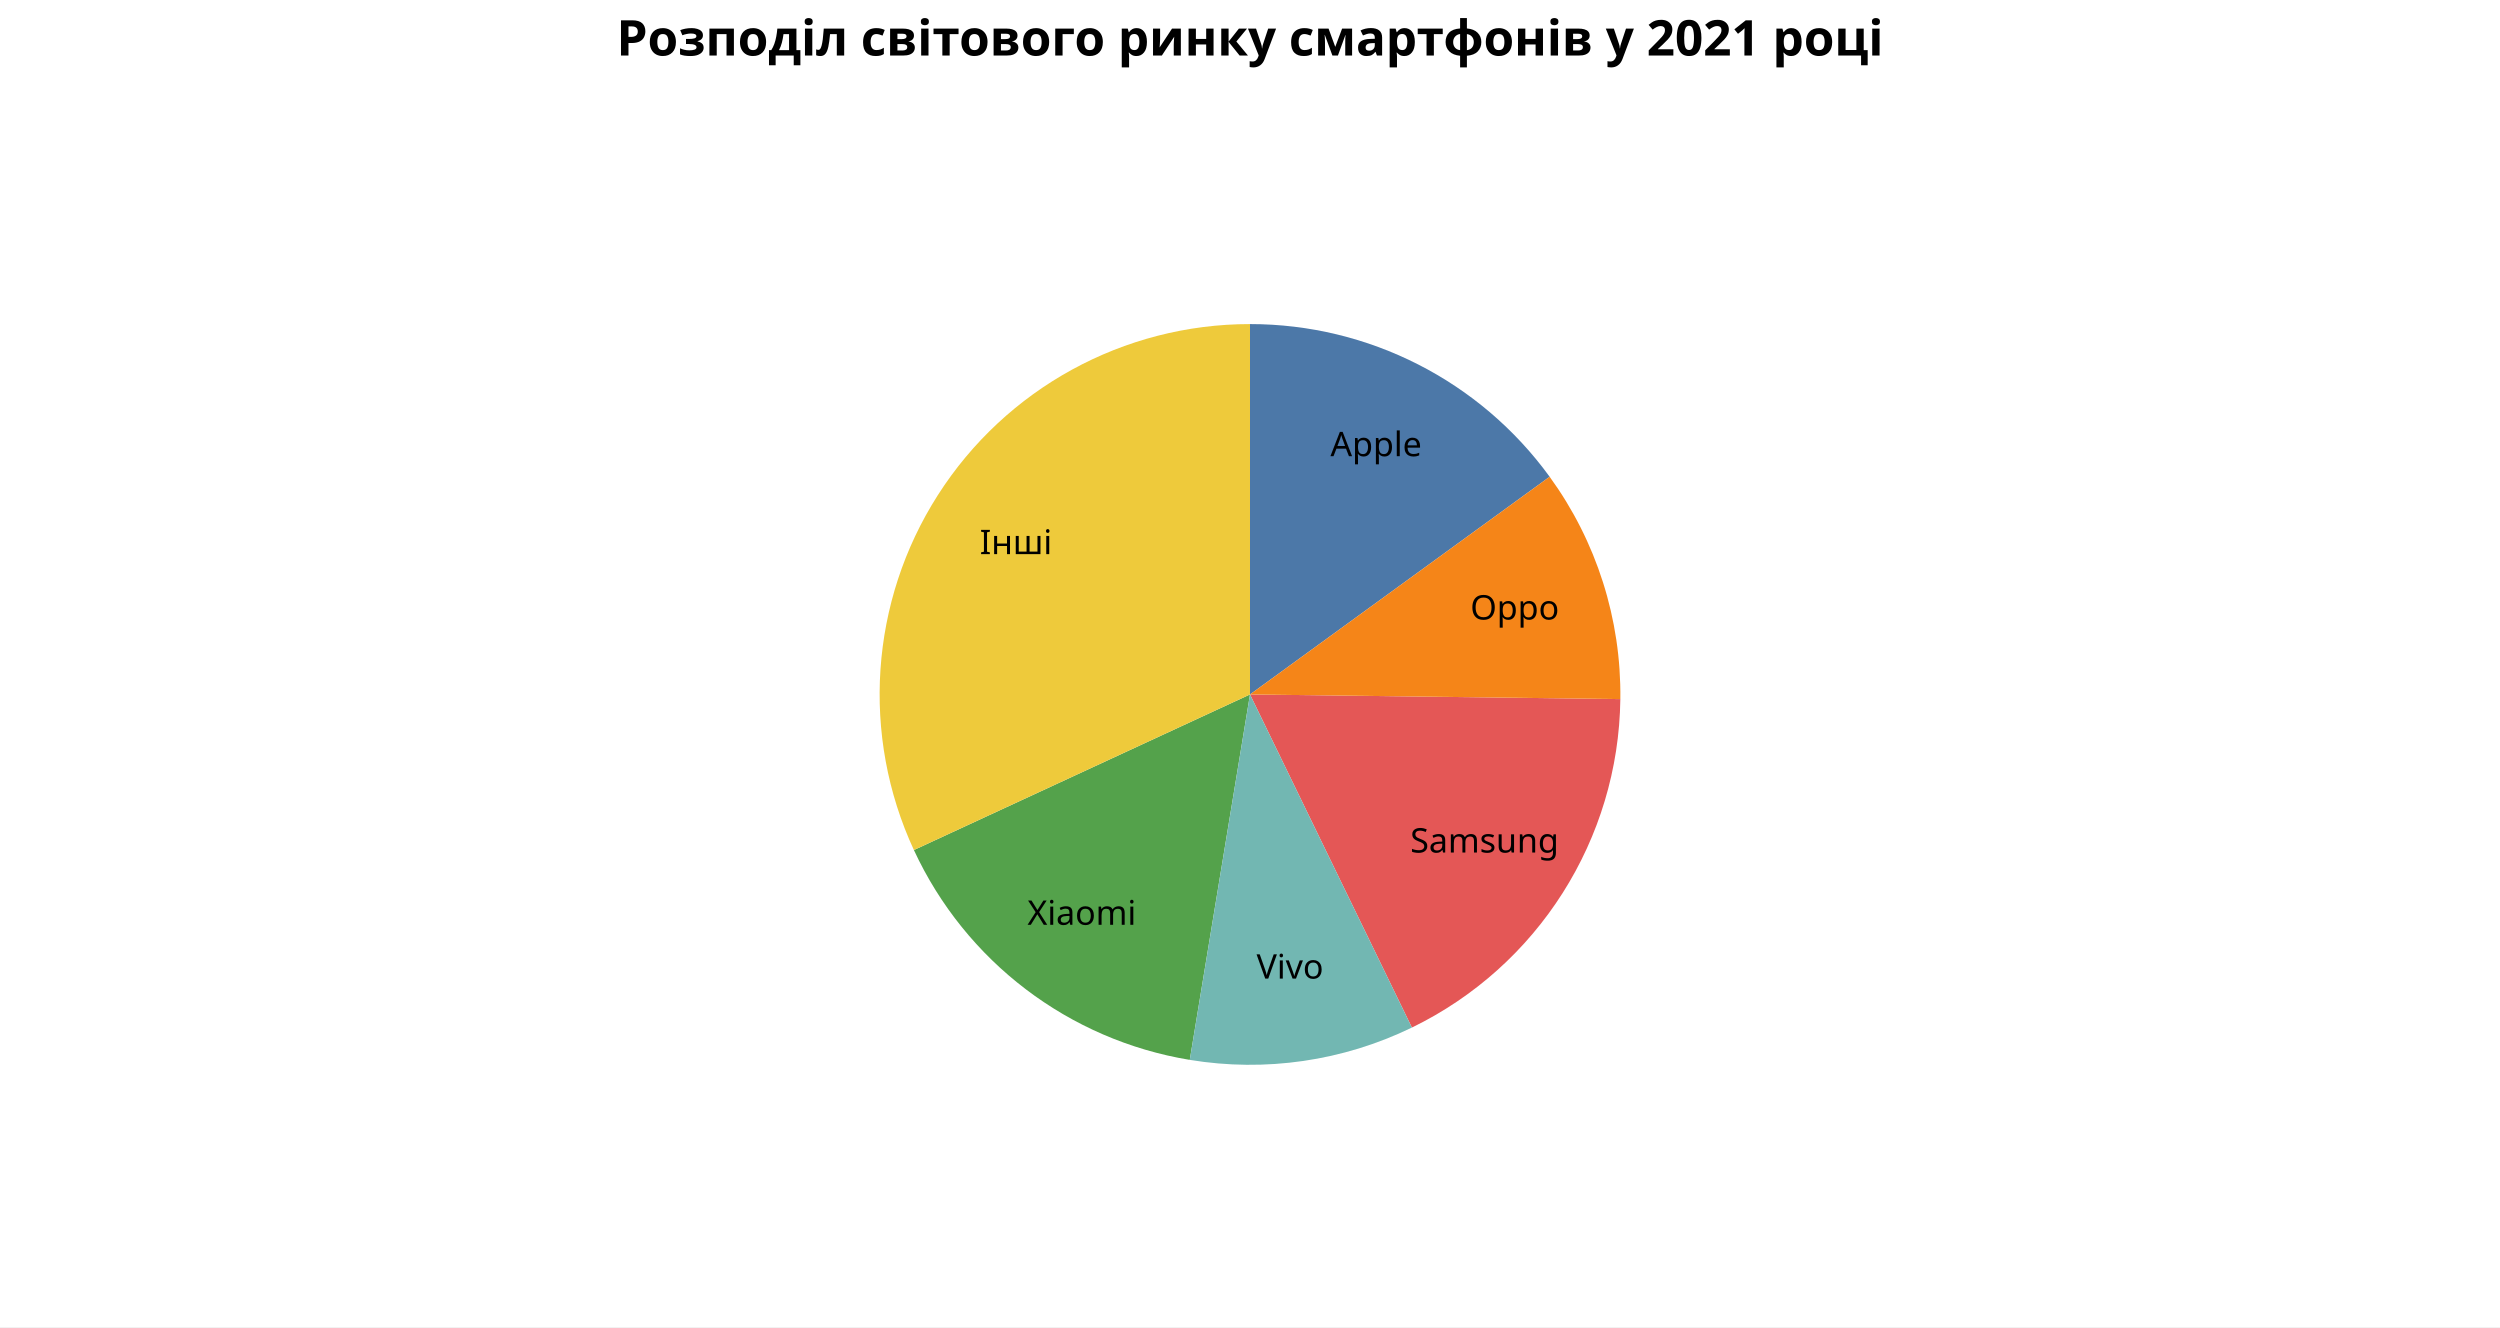
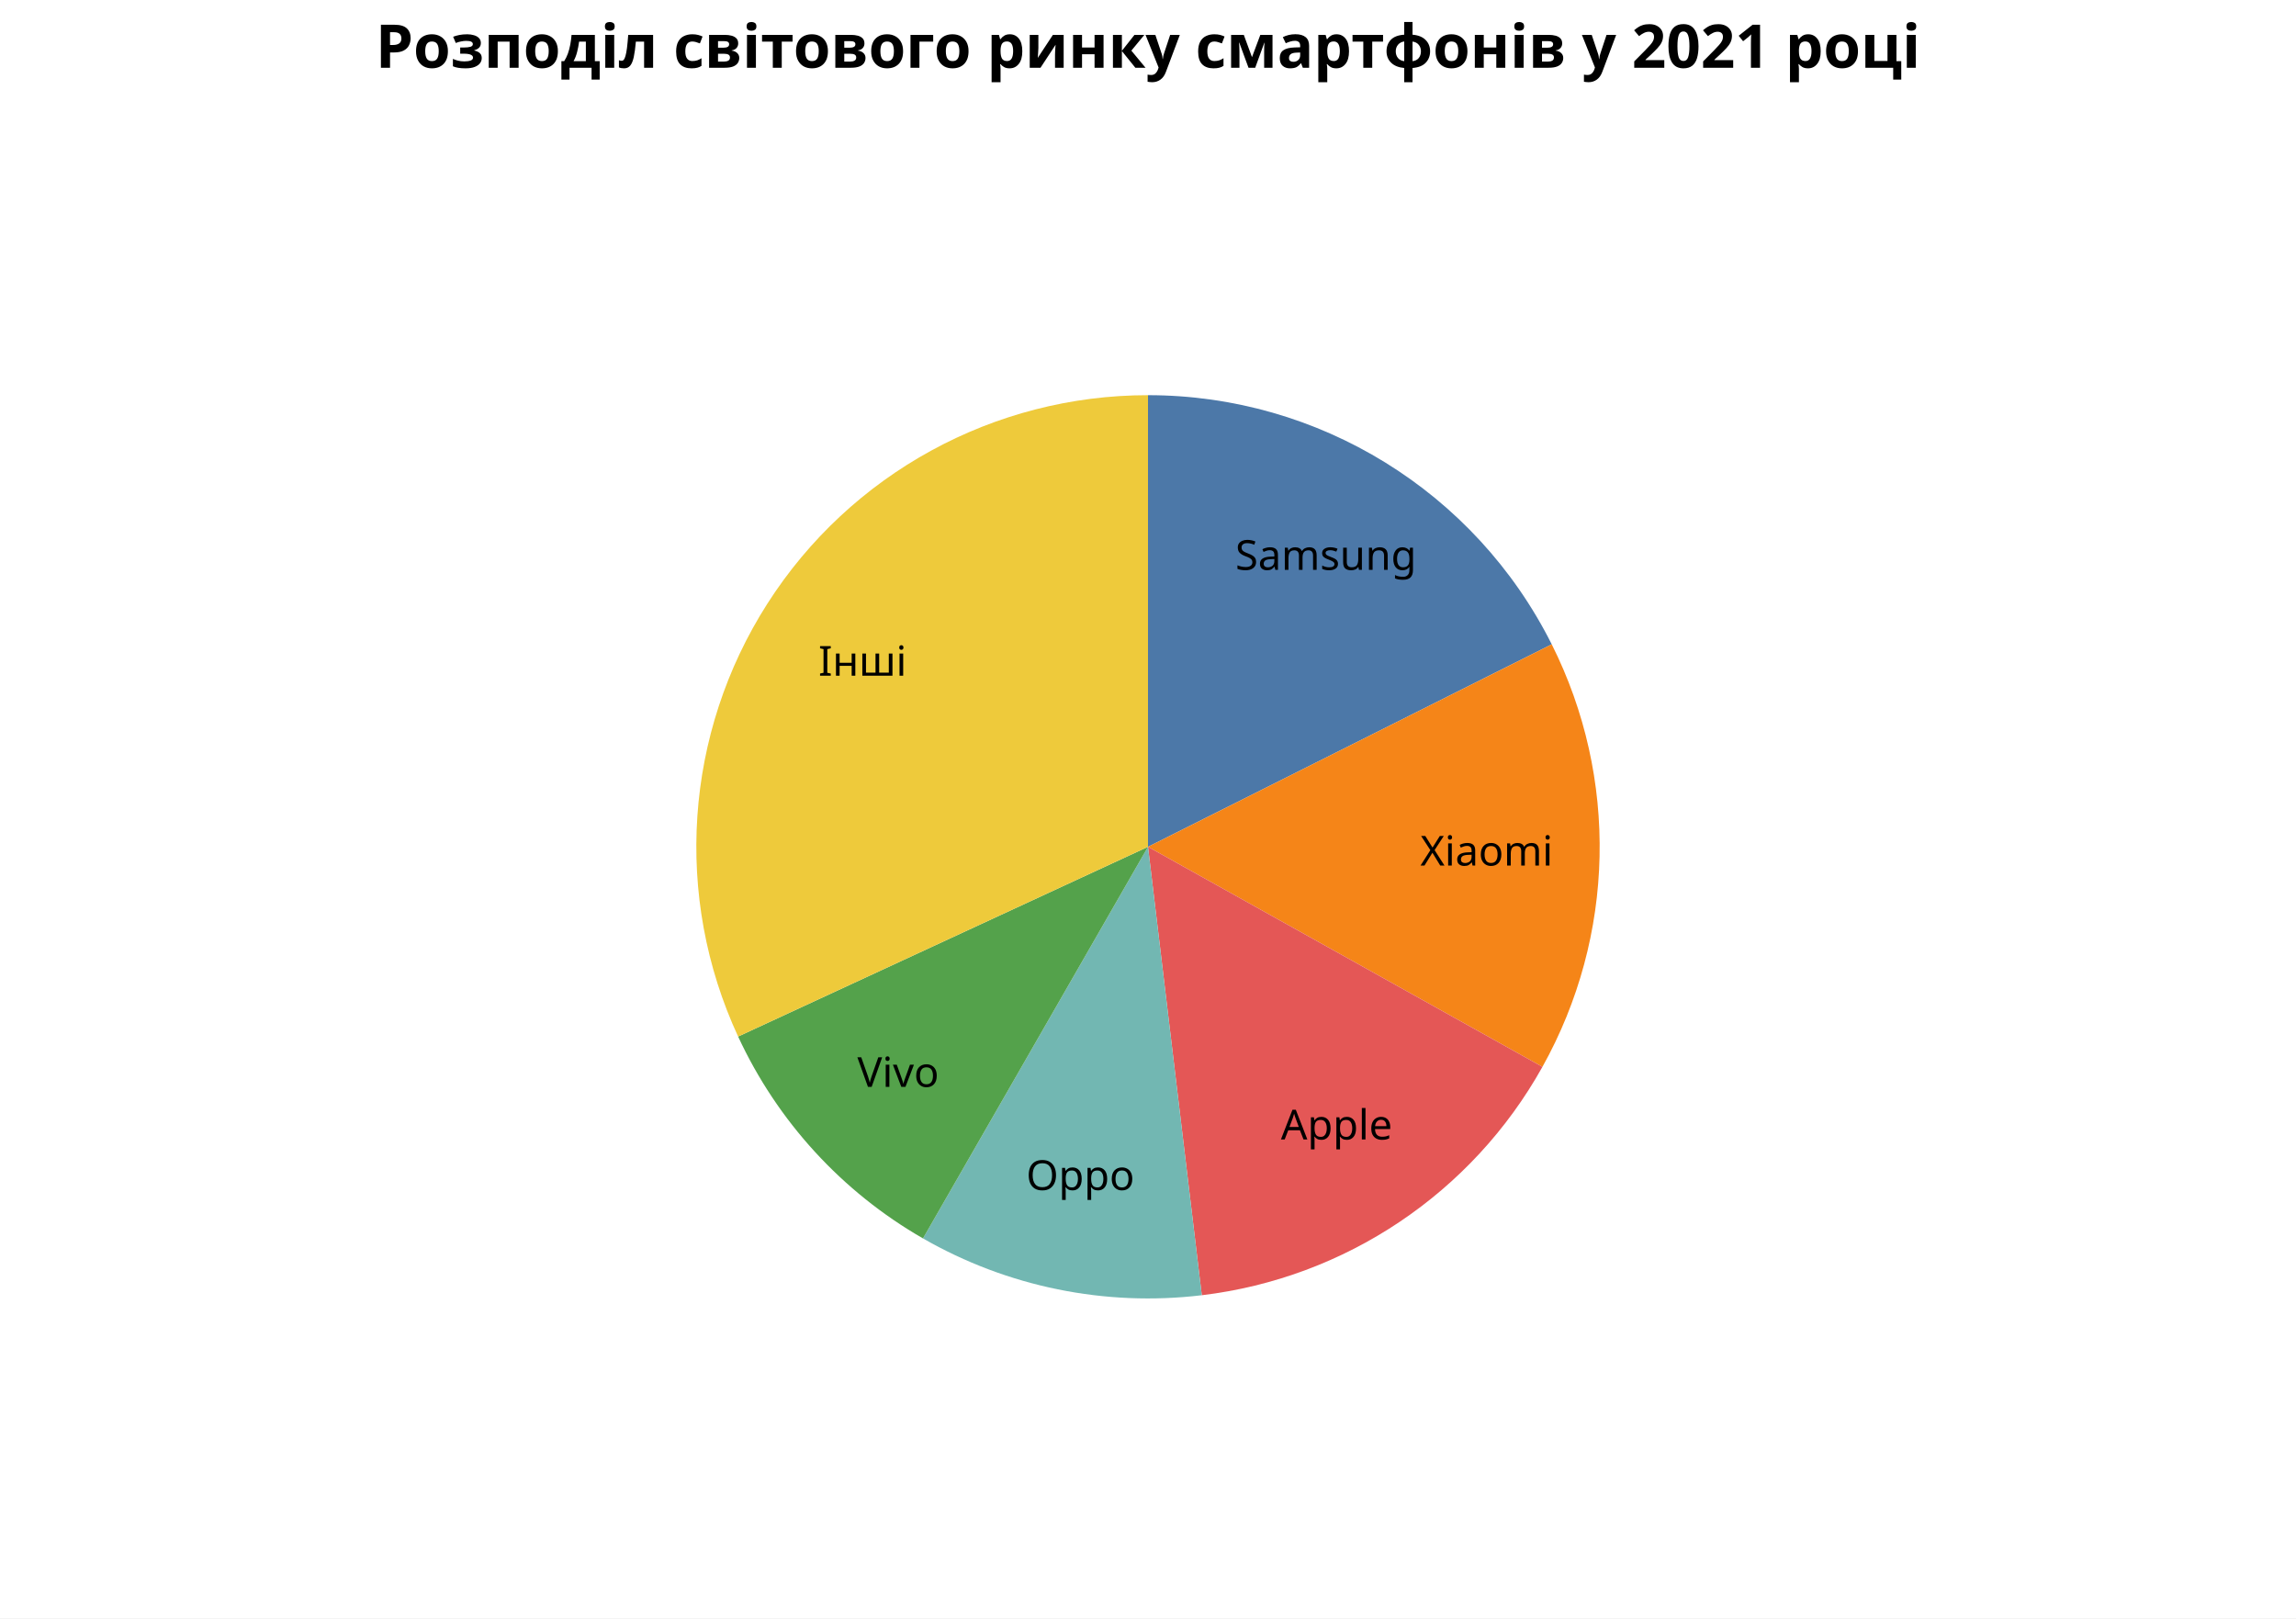
- <svg xmlns="http://www.w3.org/2000/svg" version="1.1" class="marks" width="810" height="430" viewBox="0 0 810 430">
-   <rect width="810" height="430" fill="white" />
+ <svg xmlns="http://www.w3.org/2000/svg" version="1.1" class="marks" width="610" height="430" viewBox="0 0 610 430">
+   <rect width="610" height="430" fill="white" />
  <g fill="none" stroke-miterlimit="10" transform="translate(5,25)">
    <g class="mark-group role-frame root" role="graphics-object" aria-roledescription="group mark container">
      <g transform="translate(0,0)">
-         <path class="background" aria-hidden="true" d="M0,0h800v400h-800Z" />
+         <path class="background" aria-hidden="true" d="M0,0h600v400h-600Z" />
        <g>
          <g class="mark-arc role-mark layer_0_marks" role="graphics-object" aria-roledescription="arc mark container">
-             <path aria-label="share: 17.6; brand: Samsung" role="graphics-symbol" aria-roledescription="arc mark" transform="translate(400,200)" d="M52.454,107.929A120,120,0,0,0,119.991,1.508L0,0Z" fill="#e45756" />
-             <path aria-label="share: 15.5; brand: Xiaomi" role="graphics-symbol" aria-roledescription="arc mark" transform="translate(400,200)" d="M-108.898,50.41A120,120,0,0,0,-19.516,118.402L0,0Z" fill="#54a24b" />
-             <path aria-label="share: 15; brand: Apple" role="graphics-symbol" aria-roledescription="arc mark" transform="translate(400,200)" d="M97.082,-70.534A120,120,0,0,0,0,-120L0,0Z" fill="#4c78a8" />
-             <path aria-label="share: 10.2; brand: Oppo" role="graphics-symbol" aria-roledescription="arc mark" transform="translate(400,200)" d="M119.991,1.508A120,120,0,0,0,97.082,-70.534L0,0Z" fill="#f58518" />
-             <path aria-label="share: 9.8; brand: Vivo" role="graphics-symbol" aria-roledescription="arc mark" transform="translate(400,200)" d="M-19.516,118.402A120,120,0,0,0,52.454,107.929L0,0Z" fill="#72b7b2" />
-             <path aria-label="share: 31.9; brand: Інші" role="graphics-symbol" aria-roledescription="arc mark" transform="translate(400,200)" d="M0,-120A120,120,0,0,0,-108.898,50.41L0,0Z" fill="#eeca3b" />
+             <path aria-label="share: 17.6; brand: Samsung; index: 1" role="graphics-symbol" aria-roledescription="arc mark" transform="translate(300,200)" d="M107.261,-53.806A120,120,0,0,0,0,-120L0,0Z" fill="#4c78a8" />
+             <path aria-label="share: 15.5; brand: Xiaomi; index: 2" role="graphics-symbol" aria-roledescription="arc mark" transform="translate(300,200)" d="M104.791,58.47A120,120,0,0,0,107.261,-53.806L0,0Z" fill="#f58518" />
+             <path aria-label="share: 15; brand: Apple; index: 3" role="graphics-symbol" aria-roledescription="arc mark" transform="translate(300,200)" d="M14.292,119.146A120,120,0,0,0,104.791,58.47L0,0Z" fill="#e45756" />
+             <path aria-label="share: 10.2; brand: Oppo; index: 4" role="graphics-symbol" aria-roledescription="arc mark" transform="translate(300,200)" d="M-59.782,104.048A120,120,0,0,0,14.292,119.146L0,0Z" fill="#72b7b2" />
+             <path aria-label="share: 9.8; brand: Vivo; index: 5" role="graphics-symbol" aria-roledescription="arc mark" transform="translate(300,200)" d="M-108.898,50.41A120,120,0,0,0,-59.782,104.048L0,0Z" fill="#54a24b" />
+             <path aria-label="share: 31.9; brand: Інші; index: 6" role="graphics-symbol" aria-roledescription="arc mark" transform="translate(300,200)" d="M0,-120A120,120,0,0,0,-108.898,50.41L0,0Z" fill="#eeca3b" />
          </g>
          <g class="mark-text role-mark layer_1_marks" role="graphics-object" aria-roledescription="text mark container">
-             <text aria-label="share: 17.6; brand: Samsung" role="graphics-symbol" aria-roledescription="text mark" text-anchor="middle" transform="translate(475.9895,251.2244)" font-family="sans-serif" font-size="11px" fill="black">Samsung</text>
-             <text aria-label="share: 15.5; brand: Xiaomi" role="graphics-symbol" aria-roledescription="text mark" text-anchor="middle" transform="translate(345.511,274.6307)" font-family="sans-serif" font-size="11px" fill="black">Xiaomi</text>
-             <text aria-label="share: 15; brand: Apple" role="graphics-symbol" aria-roledescription="text mark" text-anchor="middle" transform="translate(440.8591,122.8094)" font-family="sans-serif" font-size="11px" fill="black">Apple</text>
-             <text aria-label="share: 10.2; brand: Oppo" role="graphics-symbol" aria-roledescription="text mark" text-anchor="middle" transform="translate(485.7681,175.7268)" font-family="sans-serif" font-size="11px" fill="black">Oppo</text>
-             <text aria-label="share: 9.8; brand: Vivo" role="graphics-symbol" aria-roledescription="text mark" text-anchor="middle" transform="translate(412.961,292.0619)" font-family="sans-serif" font-size="11px" fill="black">Vivo</text>
-             <text aria-label="share: 31.9; brand: Інші" role="graphics-symbol" aria-roledescription="text mark" text-anchor="middle" transform="translate(324.1624,154.5371)" font-family="sans-serif" font-size="11px" fill="black">Інші</text>
+             <text aria-label="share: 17.6; index: 1; brand: Samsung" role="graphics-symbol" aria-roledescription="text mark" text-anchor="middle" transform="translate(347.2657,126.4105)" font-family="sans-serif" font-size="11px" fill="black">Samsung</text>
+             <text aria-label="share: 15.5; index: 2; brand: Xiaomi" role="graphics-symbol" aria-roledescription="text mark" text-anchor="middle" transform="translate(389.9782,204.979)" font-family="sans-serif" font-size="11px" fill="black">Xiaomi</text>
+             <text aria-label="share: 15; index: 3; brand: Apple" role="graphics-symbol" aria-roledescription="text mark" text-anchor="middle" transform="translate(350.1188,277.7536)" font-family="sans-serif" font-size="11px" fill="black">Apple</text>
+             <text aria-label="share: 10.2; index: 4; brand: Oppo" role="graphics-symbol" aria-roledescription="text mark" text-anchor="middle" transform="translate(282.0261,291.187)" font-family="sans-serif" font-size="11px" fill="black">Oppo</text>
+             <text aria-label="share: 9.8; index: 5; brand: Vivo" role="graphics-symbol" aria-roledescription="text mark" text-anchor="middle" transform="translate(233.6238,263.78)" font-family="sans-serif" font-size="11px" fill="black">Vivo</text>
+             <text aria-label="share: 31.9; index: 6; brand: Інші" role="graphics-symbol" aria-roledescription="text mark" text-anchor="middle" transform="translate(224.1624,154.5371)" font-family="sans-serif" font-size="11px" fill="black">Інші</text>
          </g>
          <g class="mark-group role-title">
-             <g transform="translate(400,-20)">
+             <g transform="translate(300,-20)">
              <path class="background" aria-hidden="true" d="M0,0h0v0h0Z" pointer-events="none" />
              <g>
                <g class="mark-text role-title-text" role="graphics-symbol" aria-roledescription="title" aria-label="Title text 'Розподіл світового ринку смартфонів у 2021 році'" pointer-events="none">
                  <text text-anchor="middle" transform="translate(0,13)" font-family="sans-serif" font-size="16px" font-weight="bold" fill="#000" opacity="1">Розподіл світового ринку смартфонів у 2021 році</text>
                </g>
              </g>
              <path class="foreground" aria-hidden="true" d="" pointer-events="none" display="none" />
            </g>
          </g>
        </g>
        <path class="foreground" aria-hidden="true" d="" display="none" />
      </g>
    </g>
  </g>
</svg>
